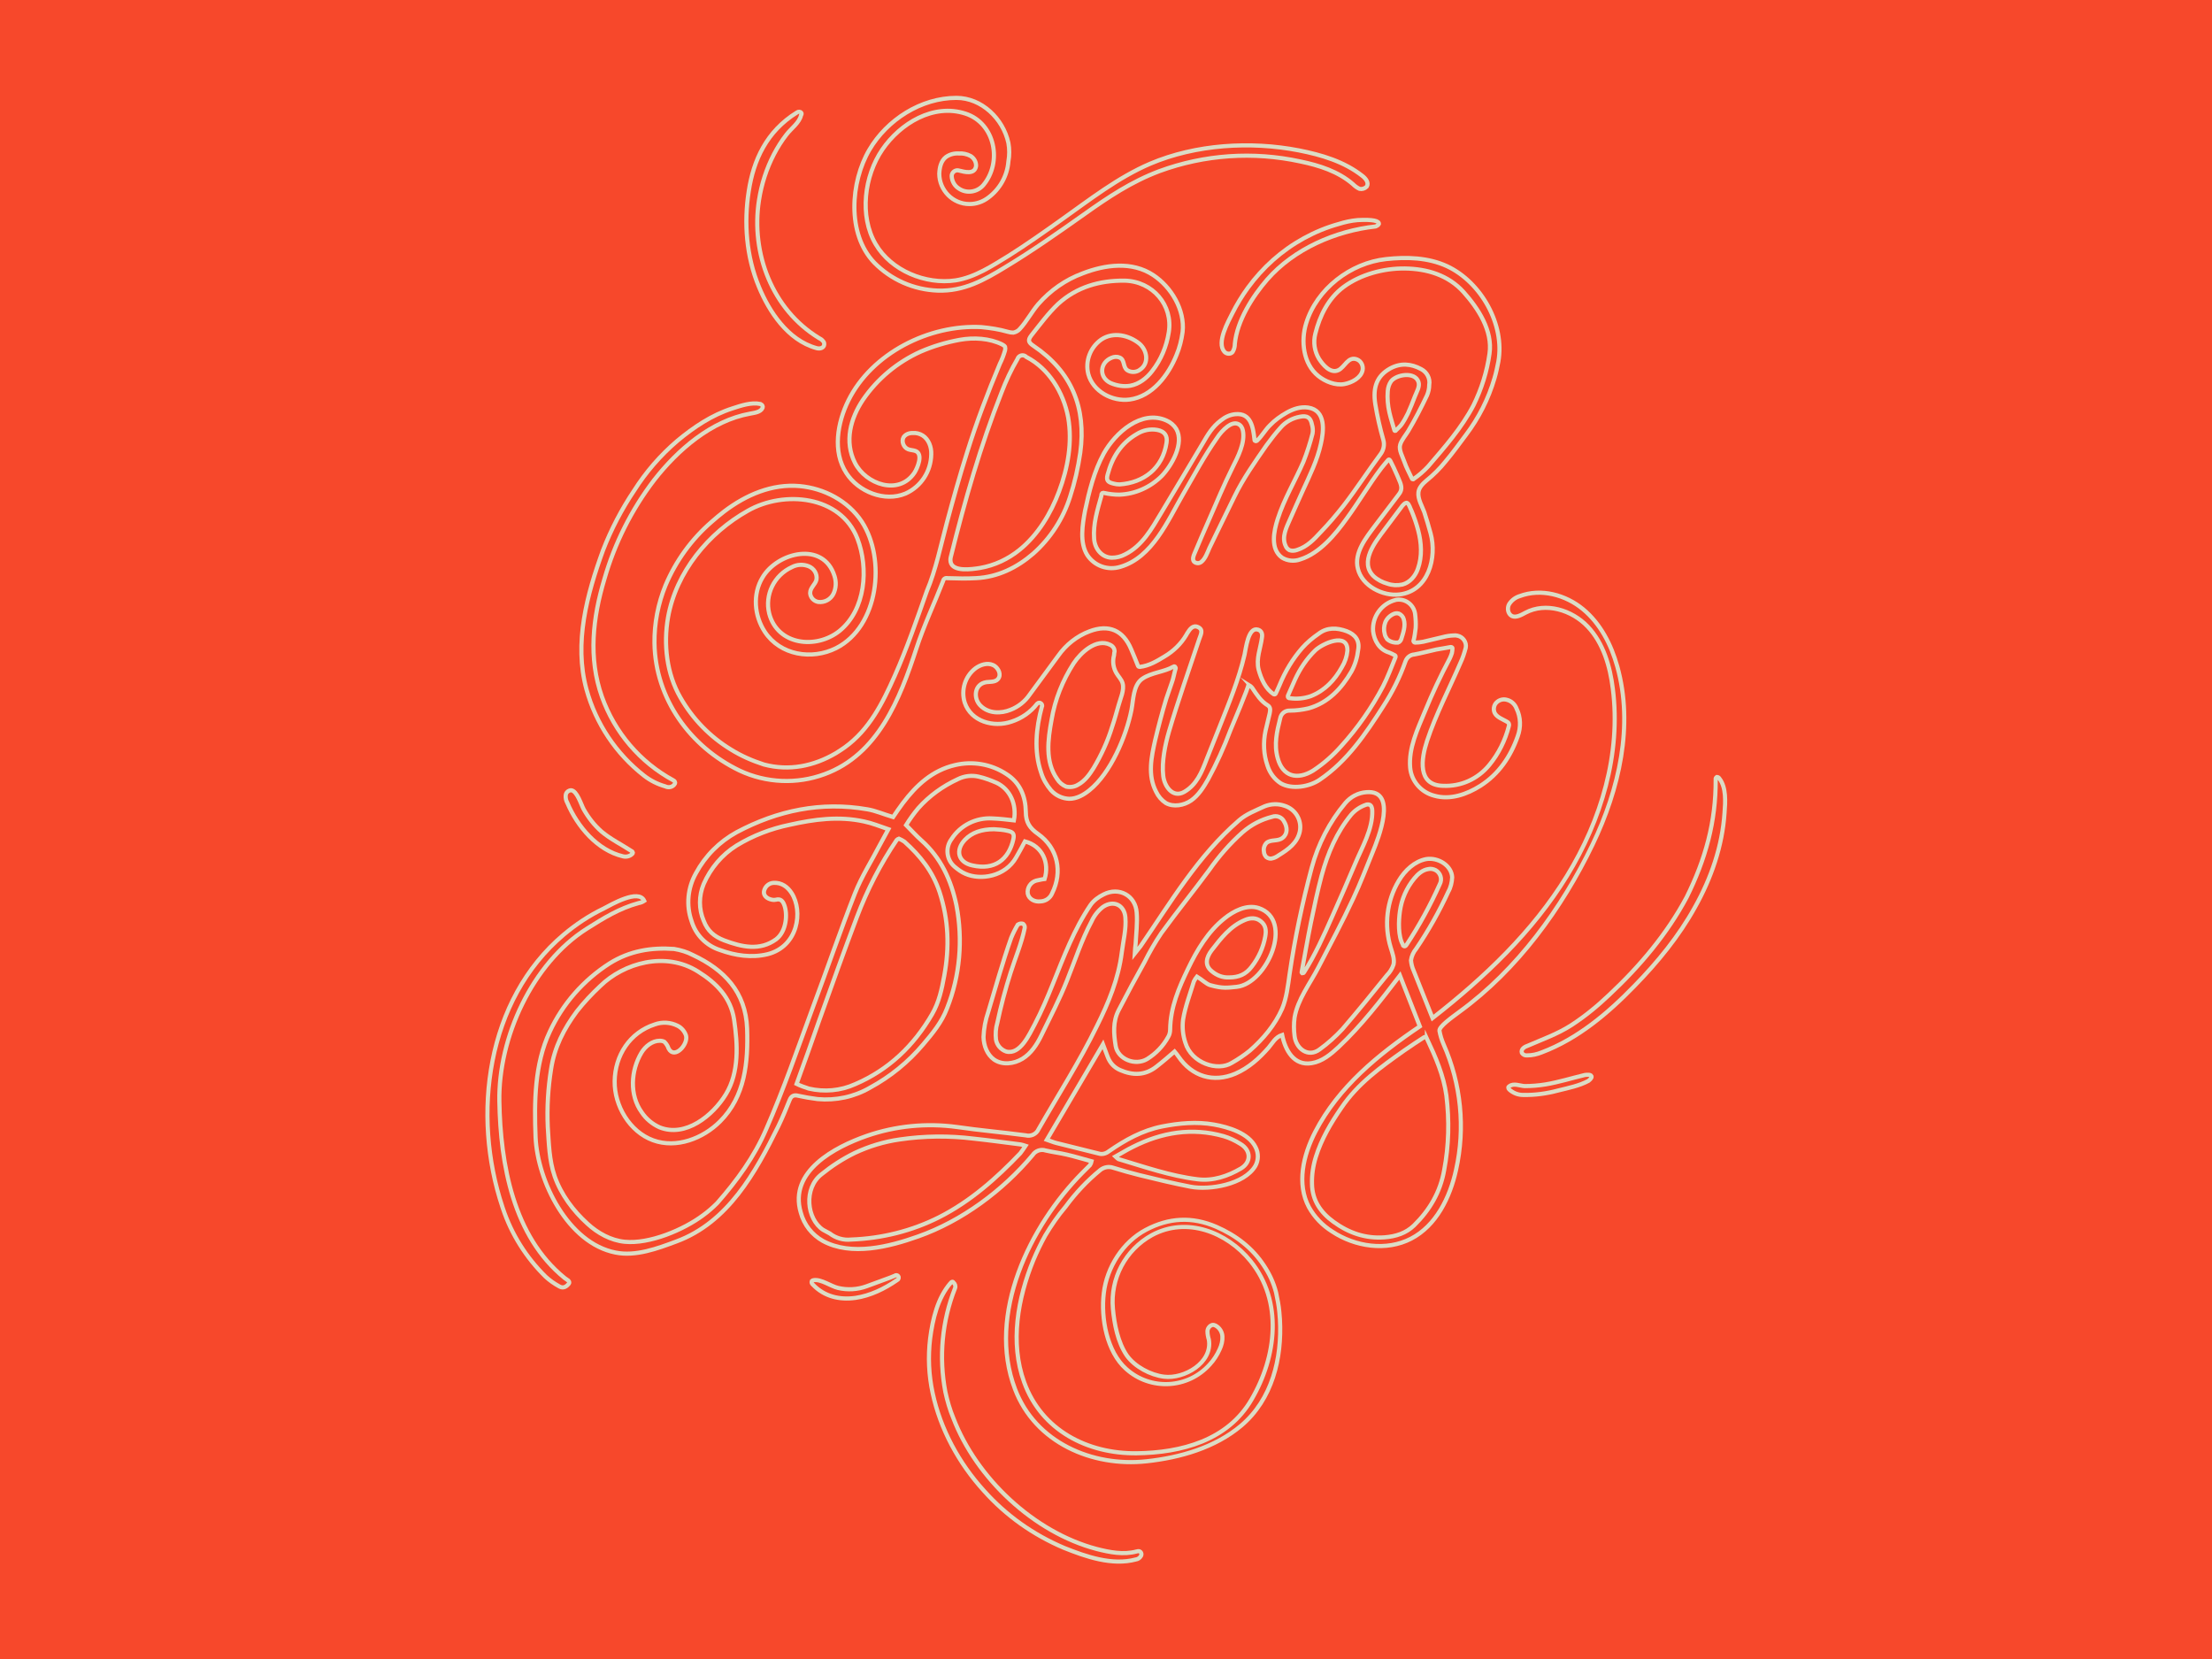
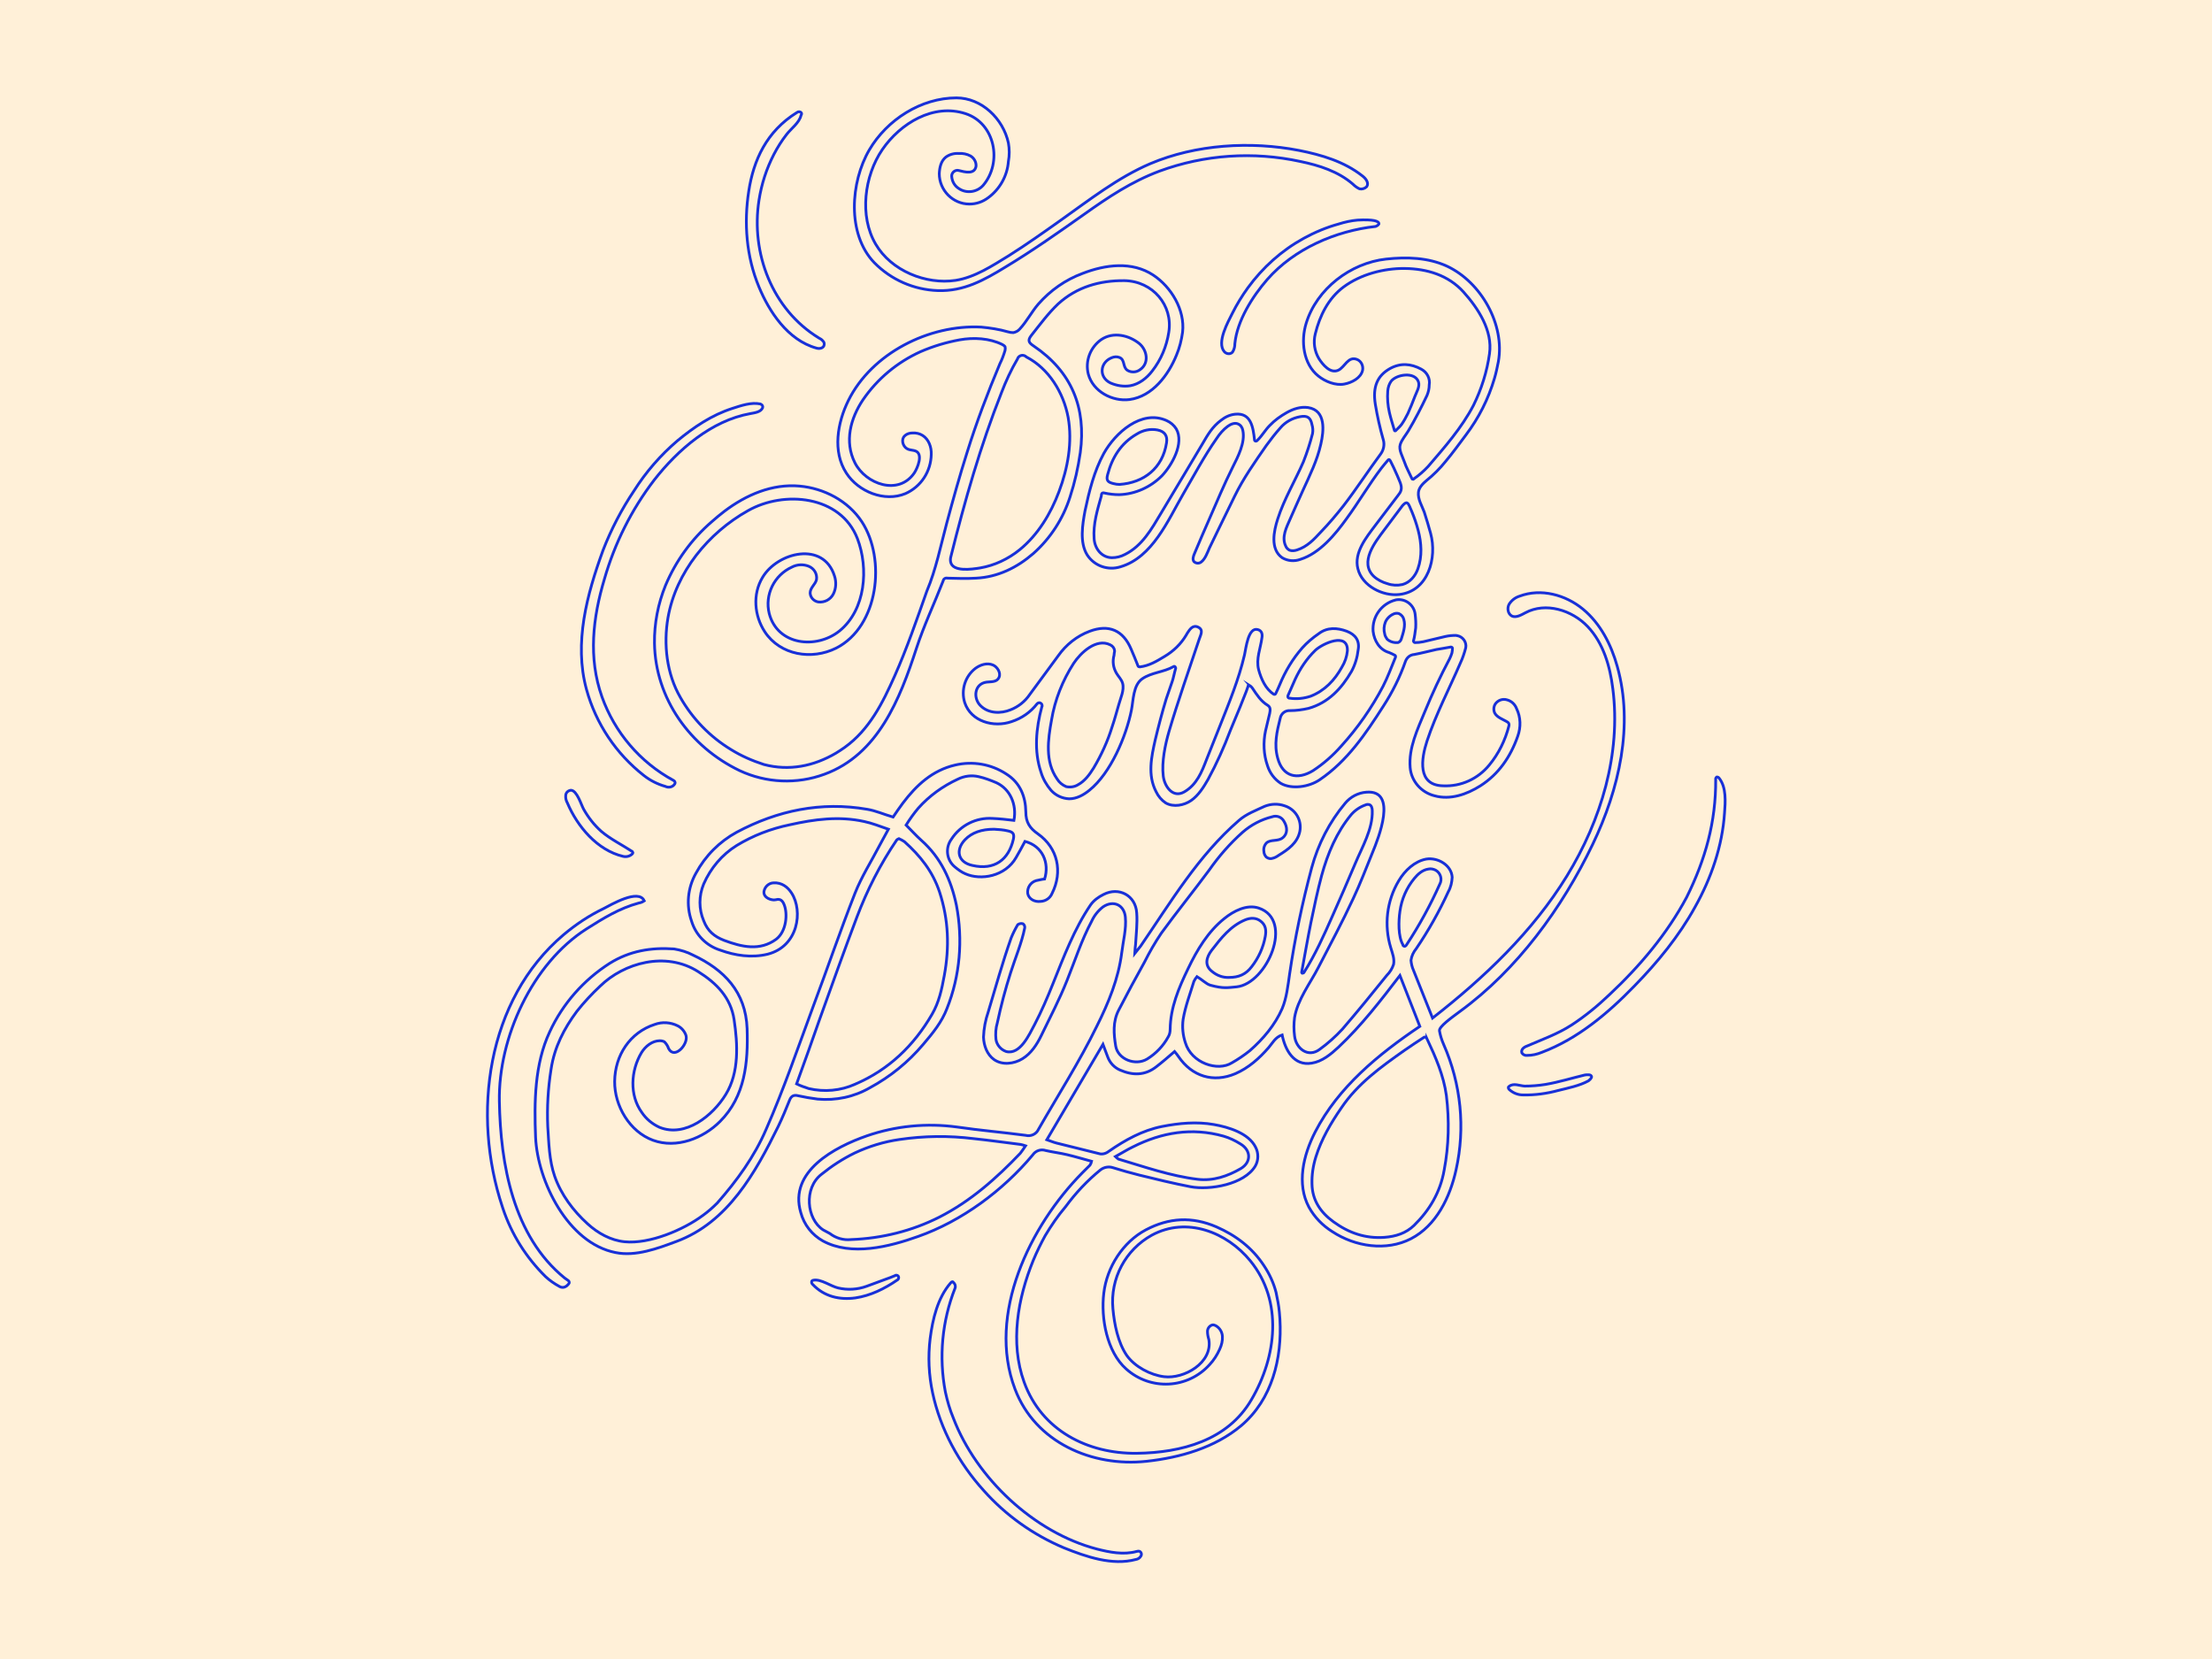
<svg xmlns="http://www.w3.org/2000/svg" version="1.1" id="Layer_1" x="0px" y="0px" viewBox="0 0 800 600" style="enable-background:new 0 0 800 600;" xml:space="preserve">
  <style type="text/css">
- 	.st0{fill:#F7482B;}
- 	.st1{fill:none;stroke:#DBDCC5;stroke-width:1.5;stroke-miterlimit:10;}
+ 	.st0{fill:#FFF0D8;stroke:#373737;stroke-width:1.5;stroke-miterlimit:10;}
+ 	.st1{fill:none;stroke:#1830D8;stroke-miterlimit:10;}
</style>
  <rect x="-23.8" y="-95.3" class="st0" width="847.6" height="790.6" />
  <path class="st1" d="M297.6,448.8c10.3,5.6,24,2.1,34.4-1.6c15.9-5.6,30.7-16.6,41.5-29.5c1-1.5,2.9-2.2,4.7-1.6  c2.6,0.6,5.2,0.9,7.7,1.5c3,0.7,5.9,1.6,8.9,2.4c-0.1,0.5-0.3,0.9-0.6,1.4c-0.9,0.9-1.9,1.9-2.8,2.8c-18.8,19-34.6,51.1-24.3,78.2  c7.3,19.3,27.9,28.2,47.5,26.1c12.1-1.3,24.8-4.9,34.3-12.9c11.2-9.5,14.8-24.3,14-38.5c-0.1-0.8-0.1-1.7-0.2-2.5  c-0.2-2.4-0.7-4.8-1.2-7.2c-0.9-3.5-2.4-6.7-4.4-9.7c-4.2-6.4-10.1-10.9-17.2-14c-8.8-3.8-17.2-3.3-25.5,1.1s-14.1,13.5-15.2,22.9  c-1.1,9,1.1,21.2,8.1,27.4c8.8,7.9,22.3,7.2,30.2-1.6c1.5-1.6,2.7-3.5,3.6-5.5c0.7-1.5,1.1-3.1,1-4.7c-0.1-1.6-1-3.1-2.5-3.9  c-0.4-0.2-0.8-0.3-1.2-0.2c-1,0.3-1.7,1.3-1.7,2.3c0,1,0.2,2,0.5,3c1.4,8.4-9,14.3-16.2,13.4c-4.9-0.6-10.6-3.6-13.5-7.7  c-3.2-4.7-4.5-11.3-5-16.9c-1-10.9,4.5-21.3,14.1-26.6c12.6-6.8,27.1-1.1,35.6,9.3c11.9,14.6,9.5,34.7,0.4,50.2  c-8.6,14.8-25.4,19.2-41.5,19.4c-17.8,0.2-34.4-8.3-40.7-25.7c-5.2-14.3-2.3-30.4,3.3-44.1c1.3-3.1,2.7-6,4.3-8.9  c2.2-3.7,4.6-7.2,7.4-10.5c3.6-4.9,7.8-9.4,12.6-13.3c1.3-1,3-1.3,4.5-0.8c3.2,1,6.4,1.9,9.6,2.7c6.1,1.5,12.3,3,18.5,4.2  c6.9,1.3,19.4-0.8,23.4-7.5c1.2-2.1,1.2-4.7,0.1-6.8c-2.5-5.1-9.9-7.3-15.1-8.2c-6.2-1.1-12.6-0.5-18.7,0.7  c-7.1,1.4-13.4,4.9-19.3,9c-1,0.8-2.4,1.2-3.6,0.8c-5.1-1.3-10.2-2.5-15.3-3.8c-1.2-0.3-2.3-0.8-3.5-1.2l20.3-34.5  c0.7,1.9,1.2,3.2,1.7,4.5c0.8,2.2,2.4,3.9,4.5,4.8c4.6,2,9,2,13.1-1.2c2.2-1.7,4.4-3.6,6.6-5.5c0.6,0.7,1,1.2,1.4,1.8  c4.9,7.2,12.6,9.6,20.6,6.2c4.8-2.1,8.6-5.5,12-9.4c1.4-1.6,2.4-3.8,4.9-4.6c1.1,5.4,4.2,11.3,10.7,10.2c3.8-0.6,6.9-3.2,9.7-5.8  c8.3-7.8,15.3-16.9,22.2-25.9l7.2,18.4c-15,10.1-29.5,22-37.8,38.1c-4.4,8.5-6.8,18.9-2.3,27.3c2,3.6,4.9,6.6,8.4,8.8  c8.3,5.5,19.6,7.2,28.5,2.6c9.1-4.7,14.1-14.9,16.3-24.9c3.4-15.2,1.8-31.1-4.5-45.4c-0.7-1.6-1.2-3.2-1.5-4.9  c-0.2-1.5,4.3-4.7,7.4-7c20.7-15.1,36.9-37.3,48-60.4c9.6-20,14.9-43.1,8.9-64.4c-2.2-7.9-6.1-15.5-12.4-20.7  c-6.3-5.2-15.2-7.6-22.9-4.7c-1.6,0.5-2.9,1.5-3.8,2.9c-0.8,1.4-0.5,3.5,1,4.3c1.5,0.7,3.4-0.4,4.9-1.2c7.3-3.9,16.8-1,22.5,5  s8.1,14.4,9.1,22.5c3,23.5-4.2,47.5-16.6,67.7c-12.4,20.2-29.9,36.8-48.6,51.4l-6.9-17.3c-0.5-1.1-0.8-2.4-0.9-3.6  c0.2-1.5,0.9-3,1.9-4.2c4.4-6.5,8.3-13.4,11.6-20.6c0.9-1.6,1.3-3.4,1.4-5.2c-0.2-4.3-5.1-7.3-9.4-6.6c-4.2,0.8-7.7,4.1-9.9,7.8  c-4.4,7.3-5.4,16.2-2.9,24.3c0.6,2,1.4,4,1,6c-0.5,1.5-1.3,2.8-2.4,3.9c-5.3,6.6-10.6,13.1-16.1,19.5c-2.5,2.7-5.3,5.2-8.2,7.3  c-4.2,3.2-8.6-0.3-9.1-4.8c-0.3-2.2-0.3-4.5,0-6.7c1.1-6.5,5.6-12.3,8.6-18.1c4.3-8.3,8.7-16.5,12.6-24.9c2.6-5.5,4.7-11.1,7-16.7  c2.1-5.1,9.2-22.7-2.2-21.8c-3,0.2-5.8,1.7-7.7,4c-5.7,6.8-9.8,14.8-12.1,23.3c-3.4,12.7-6.1,25.5-8,38.5c-0.6,4.2-1.1,8.7-2.7,12.5  c-2.6,5.9-6.8,10.9-11.7,15.2c-2,1.6-4.2,3.1-6.5,4.4c-5.1,3.2-14.6,0.1-16.8-7.3c-0.9-2.7-1.2-5.6-0.8-8.5  c0.8-4.7,2.5-9.1,3.9-13.7c0.3-0.6,0.7-1.2,1.1-1.7c1.7,1,3.4,2.7,4.8,3.1c4.7,1.3,6.3,0.9,9.6,0.6c10.9-1.2,20.9-24.2,7.9-28.5  c-4.3-1.4-9.1,1.1-12.4,3.8c-5.9,4.7-9.9,11.4-13.1,18.1c-3.4,7-6.4,14.1-6.5,22c0,0.9-0.2,1.9-0.7,2.7c-1.8,3.3-4.4,6-7.6,8  c-4.3,2.6-10.6,0.1-11.4-4.7c-0.7-4.3-1.1-8.8,1.1-13c3-5.8,6.1-11.6,9.3-17.3c1.8-3.6,3.8-7.1,6.1-10.5  c5.6-7.7,11.6-15.1,17.3-22.8c3.5-5,7.5-9.6,12.1-13.7c3.1-2.7,6.7-4.6,10.7-5.6c1.6-0.6,3.5,0.1,4.3,1.7c1.2,2,1.4,4.4-0.5,5.9  c-1.7,1.4-4.2,0.5-5.8,1.8c-0.8,0.8-1.2,2-1,3.1c0,0.8,0.4,1.6,0.9,2.1c0.7,0.5,1.5,0.7,2.3,0.4c0.8-0.2,1.5-0.6,2.2-1.1  c3.4-2.1,6.7-4.4,7.6-8.6c0.8-4.1-1.6-8.1-5.6-9.3c-2.3-0.8-4.8-0.7-7.1,0.2c-3.2,1.5-6.7,2.8-9.3,5.1  c-14.8,12.8-24.7,29.6-35.6,45.5c-0.5,0.7-1.1,1.3-2.1,2.6c0.1-1.7,0.2-2.5,0.3-3.3c0.2-3.8,0.7-7.6,0.4-11.4  c-0.4-6.2-6.4-9.5-12-6.6c-1.8,0.9-3.5,2.1-4.7,3.8c-5.9,8.7-9.7,18.8-13.6,28.5c-2,5-4.1,9.9-6.6,14.7c-1.9,3.5-5.2,11.1-10.3,9.8  c-2-0.7-3.4-2.4-3.7-4.4c-0.2-2-0.1-4,0.5-6c1.3-6.1,2.9-12.2,4.8-18.1c1.7-5.4,4-10.7,5.1-16.2c0.1-0.5-0.1-1.1-0.6-1.5  c-0.6-0.2-1.3-0.1-1.9,0.3c-0.9,1.5-1.7,3.1-2.4,4.8c-3.1,8.8-5.6,17.8-8.3,26.8c-1,2.9-1.6,6-1.7,9.1c0.1,3.1,1.3,6.3,3.8,8.1  c3,2.1,7.2,1.6,10.3-0.3c3.1-1.9,5.2-5.1,6.8-8.4c3.2-6.6,6.6-13.1,9.3-19.9c2.9-7.2,5.2-14.5,8.9-21.4c0.9-2,2.3-3.8,4.1-5.2  c3.8-2.6,7.7-0.7,8.1,3.7c0.4,4.3-0.8,8.6-1.3,12.8c-1.2,9.5-4.8,18.2-9,26.6c-6.3,12.9-14,24.9-21.1,37.3c-0.8,1.8-2.8,2.7-4.7,2.2  c-8.3-1.1-16.6-1.8-24.8-3c-11-1.5-22.2-0.4-32.6,3.2c-11.5,4-28.3,12.8-23.9,27.7C290.8,443,293.7,446.6,297.6,448.8z" />
  <path class="st1" d="M264.4,271.1c-7.6-4.6-13.9-11.1-18.3-18.8c-5-8.6-6.2-19.3-4.5-29c2.9-16.4,14.6-30.6,28.9-38.6  c13-7.4,33.5-5.6,39.6,10.1c4.1,10.7,3,25.7-6.5,33.4c-8.4,6.7-22.4,5.2-25.4-6.3c-1.7-6.8,1.8-13.9,8.2-16.8c1.9-1,4.1-1.1,6.1-0.3  c1.9,0.8,3.1,2.7,2.8,4.8c-0.4,1.8-2.3,2.9-2.3,4.9c0.1,1.6,1.3,2.9,2.9,3.2c2.3,0.3,4.5-0.9,5.5-2.9c1-2,1.1-4.4,0.4-6.5  c-4-12.7-20.6-8.6-26,0.5c-3.7,6.1-3,13.9,0.8,19.7c5.6,8.5,17,10.3,25.8,5.9c15.4-7.8,18.1-32.2,9.3-45.7  c-5-7.6-13.7-12.1-22.5-12.9c-10-0.9-19.4,3.2-27.2,9.1c-1.6,1.2-3.1,2.5-4.6,3.8c-7.3,6.3-13,14.2-16.7,23  c-2.7,6.6-4.1,13.8-4,20.9c0.3,20.1,12.9,37.5,30.8,46.1c9.6,4.5,20.7,5,30.7,1.3c19.4-7.1,27.3-27.3,33.2-45.4  c2.7-8.3,6.5-16.3,9.7-24.5c0.1-0.7,0.8-1.2,1.6-1c0,0,0.1,0,0.1,0c3.4,0.1,6.8,0.2,10.2,0c7.9-0.4,14.8-3.8,20.7-8.9  c6.2-5.5,10.8-12.6,13.3-20.5c1.7-5.2,2.9-10.5,3.7-16c2.2-16.2-3.1-29.3-16.9-38.6c-1.8-1.2-2.2-2-0.8-3.8c3.1-3.9,6.1-8,9.7-11.4  c6.7-6.1,15-8.5,24-8.4c10.2,0.2,17.6,8.9,16,18.7c-0.8,5.1-2.8,9.9-6,14c-2,2.6-4.7,4.7-7.9,5.3c-2.4,0.4-4.9,0-7.2-1  c-4.3-2.1-3.8-7.4,0.4-9.1c0.9-0.4,2-0.5,2.9-0.1c2,0.8,1.1,3.4,2.8,4.6c1.4,0.9,3.3,0.8,4.6-0.2c3.4-2.3,2.6-7-0.2-9.4  c-3.8-3.1-9.5-4.4-13.8-1.5c-4,2.8-5.9,7.8-4.7,12.5c1.7,6.3,8.7,10,14.9,9.2c8.3-1.1,14.1-8.9,17-16.1c1.1-2.6,1.8-5.4,2.2-8.3  c0.9-8-4.1-16.3-10.6-20.6c-7.7-5.1-17.4-3.8-25.6-0.6c-6.2,2.3-11.6,6.1-16,11.1c-2.4,2.8-4.2,6.3-6.7,9c-0.6,0.7-1.4,1.1-2.3,1.3  c-0.7,0-1.3-0.1-2-0.3c-3.1-0.9-6.4-1.4-9.6-1.7c-18.8-1-39.6,9.4-48.1,26.6c-3.9,7.9-5.8,18.4-0.7,26.2c4.3,6.7,13.8,10.6,21.4,7.4  c5.6-2.5,9.2-8,9.3-14.2c0.1-2.6-0.9-5.4-3.1-6.8c-1.1-0.7-2.4-1-3.7-0.9c-1.3,0-2.5,0.5-3.2,1.5c-0.9,1.5,0,3.8,1.7,4.4  c0.8,0.3,1.8,0.3,2.6,0.6c2.9,1.1,0.7,6.2-0.4,7.9c-5.7,8.4-17.6,4.1-21.5-3.6c-3.9-7.7-1.6-16.1,2.9-22.8  c5.2-7.6,12.4-13.6,20.8-17.4c4.6-2,9.3-3.4,14.2-4.3c5-0.9,10.8-0.6,15.4,1.7c0.4,0.2,0.8,0.5,1,0.8c0.1,0.4,0.1,0.8,0,1.3  c-0.5,1.7-1.1,3.3-1.9,4.9c-4.4,10.5-8.4,21-11.8,31.9c-2.7,8.5-5.1,17.1-7.4,25.7c-2.2,8.2-3.9,16.8-7.2,24.6  c-3.6,10.2-7.2,20.7-11.6,30.6s-9.2,19.5-18.1,25.9c-1.1,0.8-2.1,1.4-3.2,2.1c-8,4.7-16.9,6.5-26,4.1  C272,275.1,268.1,273.4,264.4,271.1z" />
  <path class="st1" d="M321.3,299.9c-1.3,2.4-2.2,4-3.1,5.7c-3,5.8-6.6,11.4-9,17.5c-5.3,13.5-10,27.3-15.1,40.9  c-5.5,14.9-10.6,29.8-17,44.4c-4.3,10-10.6,18.6-17.7,26.7c-1.6,1.6-3.3,3.1-5.1,4.4c-7.1,5.3-19.4,10.5-28.4,9.6  c-5-0.5-9.7-3.1-13.4-6.5c-5.2-4.7-9.6-10.6-11.9-17.2c-2-5.8-2.1-12-2.5-18c-0.3-6.9,0.1-13.8,1.2-20.7c1.2-8,4.7-14.7,9.3-20.9  c2.6-3.3,5.4-6.3,8.5-9.2c8.5-8.3,23.6-12.7,35.4-5.2c6.7,4.2,11.8,9.4,13,17.4c1.3,8.8,1.9,19-3,27c-4.7,7.7-14.6,15.7-24,11.9  c-2.6-1.2-4.8-3-6.4-5.4c-4.5-6.2-4-15.1-0.1-21.6c1.4-2.3,3.9-4.3,6.6-4.3c0.6,0,1.2,0.1,1.7,0.4c0.7,0.7,1.2,1.5,1.5,2.4  c2.1,4.1,7.2-1.5,6.3-4.7c-0.5-1.5-1.6-2.8-3-3.5c-2.6-1.3-5.6-1.5-8.3-0.5c-9,2.9-14.4,11.2-14.5,20.6c-0.1,8.8,5.4,18.2,13.9,21.3  s18.1-0.7,24.2-6.8c9.1-9.1,10.2-21.4,9.8-33.6c-0.5-13.3-8.3-21.3-19.6-26.6c-2.1-1.1-4.4-1.8-6.8-2.2c-8.3-0.6-16.1,0.7-23.3,5.2  c-9.4,6-17,14.6-21.7,24.8c-5.5,11.7-5.6,25.4-5.1,38.1c0.7,15.9,11.7,38.3,28.9,41.7c7.3,1.5,15.3-1.5,22-4  c18.7-6.9,28.6-24.9,36.9-41.7c1.5-3.1,2.8-6.3,4.1-9.5c0.6-1.5,1.6-1.9,3.1-1.5c2.3,0.5,4.6,0.9,7,1.2c6.6,0.6,13.2-0.8,18.9-4.1  c7.4-4,13.9-9.3,19.3-15.7c3.4-4,6.7-8,8.6-13c4.7-11.8,5.8-24.8,3.4-37.3c-1.9-9.1-5.6-17.2-12.7-23.5c-1.9-1.7-3.5-3.5-5.5-5.5  c1.3-2.1,2.8-4.2,4.4-6.1c4-4.5,8.9-8,14.3-10.5c2.4-1.2,5.1-1.5,7.6-0.9c2.2,0.5,4.3,1.3,6.4,2.2c4.9,2.3,7.4,7.8,6.3,13.6  c-2.6-0.3-5.1-0.6-7.7-0.7c-6-0.4-11.7,2.5-14.9,7.5c-2.3,3.1-1.8,7.5,1.2,10c1.2,1,2.4,1.9,3.8,2.5c5.6,2.5,14.5,1,18.4-5.9  c1.1-1.9,2.2-3.9,3.2-5.8c6.4,1.7,8.9,7.8,7.1,13.6c-1,0.1-2.1,0.4-3.1,0.6c-2,0.6-3.3,2.6-3,4.7c0.4,1.9,2.4,3.1,4.7,2.8  c1.8-0.1,3.4-1.2,4.1-2.9c3.9-7.8,2.1-16.4-5.1-21.5c-3-2.1-4.4-4.2-4.4-8c-0.1-5.5-2-10.5-7.1-13.7c-5.5-3.6-12.2-4.7-18.5-3.2  c-8.2,1.9-14,7.3-18.9,13.8c-1.3,1.7-2.4,3.4-3.5,5c-3.4-1-6.3-2.3-9.3-2.8c-16.7-2.9-32.5,0.4-47.3,8.3  c-6.2,3.4-11.3,8.5-14.7,14.8c-3,5.3-3.6,11.6-1.6,17.3c1.5,5,5.3,8.9,10.3,10.5c5.5,2,11.4,2.9,17.2,1.5  c11.1-2.8,12.9-15.6,8.7-22.1c-1.4-2.2-3.6-3.9-6.6-3.7c-1.7,0.1-3.1,1.4-3.4,3.1c-0.2,1.4,0.9,2.6,2.9,3c0.5,0.1,0.9,0.1,1.4,0  c1.7-0.5,2.5,0.5,3,1.8c1.3,3.2,0.9,9.6-2.9,12.5c-5.9,4.3-12.4,2.8-18.8,0.4c-3.6-1.4-6-3.4-7.4-7.1c-1.8-4.2-1.8-9,0-13.3  c2.5-5.7,6.6-10.6,11.9-13.9c5.9-3.6,12.4-6.1,19.2-7.5c8.9-2,17.8-3.2,26.9-1.2C315.4,297.7,318.1,298.8,321.3,299.9z" />
  <path class="st1" d="M524.7,234c0.3,0,0.6,0.2,0.6,0.4c0,0,0,0.1,0,0.1c0,0.6-0.1,1.1-0.2,1.7c-0.2,0.7-0.5,1.3-0.8,2  c-3.3,6.2-6.3,12.6-9,19.2c-2.6,6.3-5.9,13.1-5.3,20.2c0.4,4.9,4,9,8.8,10.2c5.7,1.6,11.7-0.5,16.6-3.6c6.6-4.2,10.9-10.5,13.5-17.9  c1.2-3.3,1.1-6.9-0.4-10c-0.6-1.6-1.9-2.8-3.5-3.2c-1.4-0.4-2.8,0-3.8,1c-1,1-1.2,2.6-0.6,3.8c0.8,1.5,2.8,2.2,4.2,3  c0.4,0.2,0.7,0.4,0.9,0.8c0.1,0.3,0.1,0.6,0,0.9c-1.3,5.1-3.7,10-7.1,14.1c-4.1,5-10.2,7.8-16.7,7.5c-9.4-0.2-7.9-9.8-5.8-16.2  c3.2-9.7,8.1-19,12.1-28.3c0.8-1.7,1.4-3.5,1.9-5.4c0.4-2-1-4-3-4.4c-0.2,0-0.4,0-0.5-0.1c-1.3,0-2.6,0.1-3.9,0.4  c-2.7,0.6-5.3,1.3-8,1.9c-1,0.2-2,0.3-2.9,0.3c-0.3,0-0.5-0.2-0.6-0.5c0,0,0-0.1,0-0.1c0.4-1.5,0.6-3.1,0.8-4.7c0.1-1.7,0-3.3-0.2-5  c-0.4-3.2-3.3-5.6-6.6-5.2c-0.2,0-0.4,0.1-0.5,0.1c-5.1,1.3-8.5,6.1-8.1,11.3c0.4,3.4,2.3,6.7,5.8,7.7c0.7,0.3,1.4,0.6,2.1,1  c0.2,0.1,0.3,0.4,0.2,0.7c-1.5,3.6-2.8,7.2-4.5,10.5c-4.1,7.8-9.2,15.1-15.1,21.6c-3,3.4-6.4,6.4-10.2,8.9c-5.7,3.5-11,2.2-12.8-4.5  c-1.4-5-0.3-9.6,0.9-14.4c0.3-1.7,1.8-2.9,3.5-2.8c2.3,0,4.5-0.3,6.7-0.8c7.2-2,12-7.2,15.6-13.4c1.3-2.4,2.1-5.1,2.4-7.8  c0.6-3.3-1-5.5-4.1-6.7c-3.5-1.3-7.1-1.5-10.2,0.9c-2.2,1.5-4.2,3.2-5.9,5.1c-3.5,4-6.2,8.5-8.2,13.4c-0.4,1-0.9,2-1.4,3.1  c-0.1,0.3-0.4,0.4-0.7,0.3c0,0,0,0,0,0c-3-1.9-4.6-5.6-5.5-8.9c-1-4,0.7-7.7,1.2-11.6c0.2-1.2,0-2.5-1.5-2.9c-3.5-1-4.3,6.9-4.8,9.1  c-2.1,9-5.6,17.4-9,26c-1.5,3.9-3.2,7.9-4.7,11.8c-1.8,4.7-3.6,9.2-8.1,11.8c-4.2,2.4-7.2-2.1-7.6-5.8c-0.6-5.1,0.7-11.3,2.1-16.1  c3.3-11.2,7.2-22.2,10.9-33.3c0.5-1.6,1.7-3.4-0.4-4.4c-1.9-0.9-3,0.8-3.9,2.2l-0.4,0.7c-1.9,3.2-4.6,5.8-7.8,7.7  c-2.8,1.7-5.6,3.4-9,3.8c-0.2,0-0.5-0.1-0.6-0.3c-0.9-2.2-1.6-4.1-2.5-6.1c-2.9-6.9-8.1-9.1-15-6.5c-4.6,1.7-8.6,4.9-11.4,8.9  c-3.4,4.7-6.9,9.3-10.3,14c-1.7,2.5-4.1,4.4-6.9,5.5c-3.4,1.4-8,1.5-11-1.6c-2.6-2.7-2.1-7.8,2.3-8.4c1.6-0.2,3.7,0.1,4.5-1.7  c0.8-1.7-0.7-3.9-2.2-4.5c-2.1-0.9-4.5-0.1-6.3,1.2c-3.8,2.9-5.3,7.9-3.9,12.4c2.3,6.9,10.5,9.1,16.9,6.9c3.7-1.2,6.9-3.4,9.3-6.5  l0,0c0.4-0.4,1-0.5,1.4-0.1c0.3,0.2,0.4,0.6,0.4,0.9c0,0.1,0,0.2-0.1,0.3c-2.1,7.7-2.9,16.1-0.3,23.7c0.7,2.4,2,4.6,3.6,6.5  c1.7,1.9,4.1,3,6.6,3.1c2.7,0,5.2-1.4,7.3-3.1c7.7-6.2,13.3-19.5,15.2-29c0.7-3.5,0.6-9,3.9-11.3s7.8-2.4,11.3-4.4  c0.2-0.2,0.6-0.1,0.7,0.2c0.1,0.1,0.1,0.3,0.1,0.4c-0.5,1.7-0.9,3.9-1.3,4.9c-0.7,2-1.4,4-2.1,6.1c-1.5,4.9-2.8,9.9-4,14.9  c-1.4,6.2-2.8,12.7,0.3,18.7c0.8,1.7,2,3.1,3.5,4.1c2.8,1.6,6.6,0.9,9.2-0.9s4.5-4.8,6.1-7.6c3.1-5.7,5.8-11.7,8.1-17.8  c0.5-1.2,6.8-16.1,6.5-16.5c0.5,0.3,1,0.7,1.4,1.2c1.6,2.4,3.1,4.8,5.6,6.3c1.1,0.7,0.9,1.8,0.7,2.9c-0.5,2.1-1,4.2-1.5,6.3  c-0.9,4.2-0.7,8.6,0.7,12.6c0.8,2.6,2.5,4.9,4.8,6.4c4,2.3,10.3,1.3,14.1-1.3c10-6.8,16.6-16.6,23-26.6c3.3-5.1,6-10.5,8-16.2  c0.5-1.4,1.7-2.4,3.2-2.5c2.7-0.5,5.3-1.2,8-1.8C521.1,234.6,522.7,234.4,524.7,234z" />
  <path class="st1" d="M398.4,178.7c0.1-0.2,0.2-0.3,0.3-0.4c0.2-0.1,0.5-0.1,0.7,0c1.8,0.4,3.6,0.6,5.4,0.6  c5.8-0.2,11.3-2.7,15.4-6.8c3.6-3.8,8.2-11.8,5.2-17c-0.8-1.3-2.1-2.4-3.5-3c-9.1-4.1-18.6,4.5-22.7,11.9  c-3.5,6.4-5.3,13.7-6.8,20.8c-0.9,4.9-2,11.4,0.8,15.9c2.6,4,7.5,5.7,12,4.3c11.6-3.4,17.2-16.8,22.7-26.3  c3.9-6.7,7.6-13.7,12.1-20.1c1.1-1.7,2.4-3.2,4-4.4c1.1-0.8,2.5-1.4,3.7-0.9c1,0.4,1.6,1.3,1.8,2.4c0.9,4.4-1.8,9.5-3.7,13.3  c-3.1,6.2-5.8,12.7-8.6,19.1c-1.8,4-3.5,8.1-5.2,12.1c-0.4,0.9-0.8,2.1-0.2,2.9c0.7,0.7,1.9,0.8,2.7,0.1c1.4-1.1,2.2-3.4,2.9-5  l3-6.2l6.1-12.5c3.1-6.4,7.4-12.5,11.5-18.4c1.6-2.2,3.3-4.4,5.1-6.4c1.8-2.1,4.3-3.5,7.1-4c2.6-0.5,3.8,0.3,4.3,2.9  c0.3,1,0.4,2.1,0.2,3.2c-0.9,3.5-2,6.9-3.3,10.2c-3,6.9-7,13.5-9.3,20.7c-1.4,4.3-2.8,10.9,1.6,14c2,1.2,4.4,1.4,6.6,0.6  c7-2.2,12.6-9,16.7-14.7c4.4-6,8.1-12.4,12.6-18.3c0.8-1,1.6-2,2.4-2.9c0.1-0.1,0.2-0.2,0.3-0.2c0.2,0,0.4,0.2,0.5,0.4  c0.9,1.7,1.7,3.5,2.5,5.3c0.6,1.6,1.9,3.7,1.4,5.4c-0.2,0.7-0.6,1.3-1.1,1.9l-8.2,10.8c-3.3,4.4-7.8,9.9-6.3,15.7  c1.5,6.2,9,10,15,9.3c10.5-1.2,13.7-13.3,11.3-22.1c-0.7-2.6-1.5-5.2-2.3-7.7c-0.8-2.2-2.4-4.7-2.1-7.2c0.2-1.7,1.6-3.1,2.9-4.2  c2.5-2,4.9-4.4,6.9-6.9c2.6-3.1,4.9-6.3,7.3-9.5c4.7-6.2,8.2-13.1,10.4-20.6c0.6-2,1-4,1.4-6c2.4-13.4-6.2-28.7-18.5-34.5  c-6.9-3.2-14.7-3.4-22.1-2.6c-12.9,1.4-25.1,10.8-28.9,23.2c-2,6.4-1.1,14.7,4.4,19.1c2.5,2,6.2,3.5,9.4,2.9c2.7-0.5,6-2.2,6.6-5  c0.3-1.6-0.5-3.3-2-3.9c-3.3-1.3-4.4,2.8-6.8,3.9c-2.9,1.3-5.6-2-7-4.2c-1.6-2.7-2.1-5.9-1.3-9c1.6-6.5,4.7-12.8,10.2-16.9  c6.2-4.6,14.6-6.8,22.2-6.7c8,0.1,15.7,2.4,21.2,8.5c5.3,5.9,10.6,14,9.4,22.3c-0.9,6.5-2.9,12.8-5.8,18.7  c-4.3,8.2-10.4,15.1-16.4,22.1c-1.6,1.7-3.3,3.2-5.2,4.5c-0.1,0.2-0.3,0.2-0.5,0.1c-0.1-0.1-0.2-0.2-0.2-0.3c-0.9-2-2-3.9-2.7-6  c-0.6-1.8-2.1-4.3-1.5-6.2c0.5-1.7,2-3.4,2.9-4.9c2.5-4.2,4.7-8.5,6.8-12.9c0.5-1.2,0.8-2.5,0.8-3.8c0.4-2.3-0.8-4.6-2.9-5.7  c-3.7-2-7.5-2.3-11.3-0.2c-4.6,2.6-6.3,6.6-5.3,12.9c0.7,4.3,1.7,8.7,2.9,12.9c0.5,1.7,0.1,3.6-0.9,5c-4.6,6.2-8.8,12.7-13.5,18.8  c-2.6,3.3-5.3,6.5-8.2,9.5c-2.5,2.7-4.9,5.3-8.6,6.5c-0.9,0.3-1.8,0.4-2.7,0.1c-0.6-0.3-1.2-0.9-1.4-1.5c-1.6-3.3,0.3-6.8,1.6-9.8  c1.5-3.5,3.1-6.9,4.6-10.3c2.5-5.5,5.2-10.9,6.5-16.8c1.1-4.8,1.9-12.2-4.6-13.2c-2.7-0.4-5.4,0.5-7.7,1.8c-2.3,1.3-4.4,2.8-6.2,4.7  c-1.6,1.6-2.7,3.6-4.3,5.2c-0.1,0.2-0.3,0.3-0.5,0.4c-0.2,0.1-0.5,0-0.6-0.1c-0.1-0.1-0.1-0.3-0.1-0.4c-0.5-4.4-1.2-9.8-7-9.2  c-1.9,0.2-3.6,1-5.1,2.2c-3.1,2.3-4.8,5.2-6.7,8.5c-2.2,3.6-4.3,7.3-6.5,10.9c-2.8,4.7-5.7,9.5-8.5,14.2c-3.4,5.7-6.8,11.8-13,14.9  c-1.5,0.8-3.1,1.2-4.8,1.2c-3.8-0.1-6.2-3.4-6.4-6.9c-0.4-5.3,1.2-10.4,2.6-15.4C398.4,178.8,398.4,178.7,398.4,178.7z" />
  <path class="st1" d="M494.3,67.5L494.3,67.5c0.9-1.4-0.4-3-1.6-3.9c-6.6-5.2-14.8-7.6-22.9-9.2c-17.5-3.4-37.3-2.2-53.8,4.8  c-11.7,5-22,13.1-32.3,20.4c-6.2,4.4-12.4,8.8-18.9,12.9c-5.9,3.6-12.2,7.8-19.2,8.9c-10.8,1.6-23.3-3.5-28.9-13.1  c-6-10.2-4.1-24.7,2.4-34.2s18.5-16.8,30.1-13c10.7,3.5,13.4,17.6,6.4,25.9c-2.2,2.5-6,3.1-8.8,1.2c-1.5-0.9-2.5-2.6-2.6-4.4  c-0.1-1.1,0.8-2.1,1.9-2.2c0.3,0,0.5,0,0.8,0.1c2,0.5,5.6,1.5,6.1-1.6c0.1-1.5-0.7-2.9-2-3.7c-1.3-0.7-2.8-1-4.2-0.9  c-1.7-0.1-3.3,0.3-4.7,1.3c-1.8,1.4-2.3,3.8-2.4,6c0,6,4.9,11,10.9,11c2.5,0,4.8-0.8,6.8-2.3c4.2-3.1,6.9-7.9,7.3-13.1  c0.4-2.2,0.4-4.5,0-6.7c-1.9-8.8-9.7-16.3-18.8-16.3c-12.8,0-25.1,7.9-31.5,18.8c-6.8,11.6-8.2,30.4,1.8,40.8  c6.1,6.2,14.3,9.8,23,10.1c9.4,0.3,16.7-3.8,24.4-8.5c9.8-5.9,19.3-12.6,28.5-19.1c8.7-6.2,17.1-11.8,27.2-15.6  c16.3-6,34-7.2,51-3.5c6.8,1.4,13.7,3.6,19,8.2c0.7,0.7,1.5,1.3,2.4,1.7C492.6,68.5,493.6,68.2,494.3,67.5z" />
  <path class="st1" d="M244.1,283.4c0.1-0.2,0.1-0.4,0-0.6c-0.1-0.3-0.4-0.5-0.6-0.6c-12-6.5-21.2-17.3-25.8-30.2  c-5-14.1-3.3-28.6,0.9-42.6c3.7-12.9,9.8-25.1,18-35.8c8.5-10.9,20.7-21.5,34.7-24c1.5-0.3,3.8-0.5,4.5-2.1c0.2-0.5-0.1-1.1-0.6-1.3  c-0.1,0-0.1,0-0.2-0.1c-3.3-0.7-7,0.6-10.1,1.6c-7.5,2.4-14,6.8-19.9,11.7c-6.1,5.2-11.4,11.3-15.7,18.1c-4.5,6.7-8.3,14-11.2,21.5  c-5.8,15.9-10.6,33.5-6,50.3c3.4,12.4,10.7,23.3,20.8,31.2c2.3,1.8,4.9,3.1,7.7,3.9C241.8,285,243.4,284.7,244.1,283.4z" />
  <path class="st1" d="M205.7,464.3c0.3-0.3,0.2-0.8-0.1-1.1c0,0,0,0,0,0c-0.5-0.3-0.9-0.7-1.4-1c-18.6-15.1-23.2-41.1-23.6-63.9  c-0.4-23,11.9-49.9,31.6-62.4c6-3.8,11.8-7.4,18.8-9.3c0.7-0.1,1.4-0.4,2-0.8c-2-4.5-12,1.4-14.7,2.8c-5.2,2.5-10,5.7-14.4,9.4  c-28,23.6-33.3,65.2-22.2,98.5l0.2,0.6c3.1,9.3,8.4,17.7,15.4,24.6c1.5,1.4,3.1,2.5,4.9,3.5C203.2,465.8,204.4,465.9,205.7,464.3z" />
  <path class="st1" d="M344.3,463.6c-0.2,0.1-0.4,0.2-0.5,0.4c-4.7,5.4-6.5,13.1-7.4,20.1c-0.8,6.6-0.5,13.2,0.9,19.7  c2.8,13.1,9.5,25.4,18.5,35.3c8,9,17.9,16,29,20.7c8,3.2,17.4,6.5,26,4.2c0.7-0.1,1.4-0.5,1.8-1.2c0.4-0.6,0.2-1.4-0.4-1.7  c-0.1,0-0.1-0.1-0.2-0.1c-0.3,0-0.6,0-0.9,0.1c-4.8,1.3-9.8,0.3-14.5-0.9c-22.7-6-43.5-25.6-51.8-47.3c-1.3-3.1-2.2-6.3-2.9-9.5  c-2.4-12.6-1.2-25.6,3.5-37.5c0.3-0.8,0-1.6-0.6-2.1C344.7,463.6,344.5,463.5,344.3,463.6L344.3,463.6L344.3,463.6z" />
  <path class="st1" d="M620.9,281L620.9,281c-0.3,0.2-0.5,0.6-0.4,0.9c0.1,15.3-3.7,28.9-10.5,42.6c-7.1,13.3-17,25-28,35.3  c-4.2,4-8.7,7.7-13.6,10.9c-5.1,3.3-10.6,5.2-16.1,7.6c-0.6,0.2-1.1,0.5-1.5,0.9c-0.4,0.4-0.6,1-0.4,1.6c0.4,0.6,1.1,1,1.9,0.9  c1.8,0,3.6-0.4,5.3-1.1c13-4.9,23.9-14.1,33.5-24c8.4-8.6,16.1-18,21.9-28.5c5.9-10.5,9.9-22.1,10.7-34.1c0.3-3.9,0.7-9.2-1.9-12.5  C621.6,281.2,621.3,281,620.9,281z" />
  <path class="st1" d="M289.9,41.1c0-0.1,0-0.2-0.1-0.3c-0.4-0.5-1.1-0.5-1.6-0.1c-11,6.8-15.7,17.3-17.4,28.4  c-1.8,11.5-0.9,23.7,3.7,34.7c3.6,8.7,10.3,19.2,20.8,22.1c1,0.3,2.3,0.1,2.7-0.9c0.2-0.6,0.1-1.3-0.4-1.7c-0.4-0.5-0.9-0.8-1.5-1.1  c-16.8-10.3-24.6-30.6-21.6-49.8c0.9-5.8,2.7-11.4,5.4-16.6c1.3-2.5,2.8-4.9,4.6-7.2c1.6-2.1,4.6-4.2,5.2-6.9  C289.9,41.4,289.9,41.3,289.9,41.1z" />
  <path class="st1" d="M498.7,81c0.1-1.1-2.1-1.7-7.7-1.4c-2.3,0.2-4.6,0.7-6.8,1.4c-4.4,1.2-8.7,3-12.7,5.2  c-8,4.4-14.8,10.5-20.2,17.9c-2.1,2.9-4,6-5.6,9.2c-1.5,3-5.8,10.6-2.9,13.9c0.7,0.8,2,1,2.8,0.3c0.1-0.1,0.2-0.2,0.3-0.4  c0.5-0.9,0.7-1.8,0.7-2.8c0.8-8.3,6.4-17.1,11.7-23.2c9.7-11.1,24.7-17.6,39.2-19.2C498,81.7,498.5,81.4,498.7,81z" />
  <path class="st1" d="M228.7,308.8c0.1-0.1,0.2-0.3,0.2-0.4c-0.1-0.3-0.2-0.5-0.5-0.6c-3.5-2.3-7.6-4.3-10.9-7.1  c-2.6-2.3-4.7-5-6.4-8c-0.9-1.6-2.4-6.8-4.6-6.9c-1,0.1-1.8,0.8-1.9,1.8c-0.1,1,0.1,1.9,0.6,2.8c3.6,8.5,10.8,17.1,20.1,19.3  C226.5,310,227.8,309.7,228.7,308.8L228.7,308.8z" />
  <path class="st1" d="M325,461.8c-0.1-0.4-0.6-0.7-1-0.6c-0.1,0-0.1,0-0.2,0.1c-0.6,0.2-1.1,0.5-1.7,0.7c-2.9,1-5.8,2.2-8.7,3.2  c-3.3,1.2-6.9,1.4-10.3,0.6c-2.6-0.6-6.2-3.3-8.9-2.8c-0.2,0-0.4,0.1-0.6,0.3c-0.2,0.5,0,1,0.4,1.3c4.1,4.3,9.6,5.6,15.4,4.8  c5.4-0.8,10.5-3.3,15-6.4C324.9,462.8,325.1,462.3,325,461.8z" />
  <path class="st1" d="M575.5,389.8c0-0.1,0.1-0.2,0.1-0.2c0.2-1.2-1.9-0.9-2.5-0.8c-4.6,1.1-9.4,2.6-14.2,3.4c-2.5,0.4-5,0.6-7.5,0.6  c-1.8-0.1-4-1.2-5.6,0.1c-0.1,0.1-0.3,0.2-0.3,0.4c0,0.3,0.1,0.5,0.3,0.7c1.4,1.3,3.2,2,5,2c4.3,0.1,8.6-0.5,12.7-1.6  c3.6-0.9,7.7-1.7,11-3.5C575,390.5,575.3,390.2,575.5,389.8z" />
  <path class="st1" d="M515.1,375.1c-2.3,1.5-4.8,3.1-7.2,4.8c-8.5,6-16.9,12-22.8,20.8c-3.8,5.5-7.2,11.3-9.2,17.7  c-1,3.2-1.5,6.5-1.4,9.8c0.1,5.9,3.1,10.3,7.8,13.7c5.5,4,11.5,6.1,18.4,5.6c4.1-0.3,7.8-1.5,10.7-4.3c5.6-5.5,9.5-12,10.9-20  c1.7-8.9,1.9-18,0.8-27c-1-7.3-3.9-13.9-7-20.5C516.1,375.8,515.7,374.8,515.1,375.1z M300.1,446.1c2.2,1.7,5,2.5,7.7,2.2  c11.1-0.4,22-3.1,31.9-8.1c11.4-5.8,20.7-14.1,29.3-23.1c0.7-0.9,1.3-1.8,1.9-2.7c-0.6-0.2-1.2-0.4-1.8-0.5  c-5.6-0.7-11.3-1.5-17-2.1c-8.9-1.1-17.9-1-26.7,0.3c-5.7,0.8-11.2,2.5-16.3,4.9c-4.3,2.1-8.3,4.7-12,7.7c-6.5,5-5.4,16.2,0.6,20.1  L300.1,446.1z M403.4,418.3c0.3,0.3,0.7,0.6,1.1,0.9c9.4,2.8,18.8,6.1,28.6,7.3c5.6,0.7,10.9-1.1,15.7-3.9c3.8-2.3,3.7-6.6-0.2-8.9  c-1.9-1.2-4-2.2-6.1-2.8c-11.4-3.2-22.3-1.4-32.8,3.9C407.6,415.8,405.6,417.1,403.4,418.3z M471,352c0.2,0,0.5-0.1,0.6-0.3  c4-6.3,7.2-13.4,10.2-20.2c2.8-6.3,5.6-12.7,8.3-19.1c2.5-6,6.4-12.5,6.2-19.2c0-0.9-0.3-2-1.1-2.2c-0.4-0.1-0.9-0.1-1.3,0.1  c-2,0.7-3.8,1.9-5.2,3.5c-5.3,6.4-8.5,14-10.7,22c-1.5,5.6-2.7,11.3-3.9,17.1c-1.2,5.9-2.2,11.8-3.3,17.7c0,0.1-0.1,0.3,0,0.4  L471,352z M444.5,353.5c3.5,0,6.1-1.1,8.2-3.9c2.5-3.2,4.2-7,4.9-10.9c0.4-2.2,0.2-4.1-1.6-5.5c-1.7-1.4-3.8-1.3-5.7-0.5  c-5.3,2.2-8.7,6.6-12.1,11c-1.9,2.5-2.7,5.4,0.1,7.6C440.1,352.8,442.2,353.6,444.5,353.5z M507.5,342c0.2,0.2,0.4,0.3,0.7,0.2  c0.2-0.1,0.4-0.3,0.5-0.5c4.6-7,8.6-14.3,12-21.9c1-1.8,0.3-4.1-1.5-5.1c-0.8-0.4-1.7-0.6-2.6-0.4c-2.1,0.3-3.8,1.8-5.1,3.4  c-2.8,3.4-4.6,7.5-5.2,11.9c-0.5,3.4-0.7,9.1,1.1,12.1C507.4,341.9,507.4,342,507.5,342L507.5,342z" />
  <path class="st1" d="M343.8,203.2c0.7,3.7,7.6,2.7,10.7,2.2c5.2-0.9,10.1-3.2,14.3-6.6c6.6-5.4,11.2-13,14.2-21  c3.2-8.5,4.9-17.9,3.3-26.9c-1.7-9-7-17.6-15.1-21.8c-0.8-0.8-2-0.8-2.8,0c-0.2,0.2-0.3,0.4-0.4,0.7c-2.3,3.9-4.2,8-5.8,12.2  c-7.6,19.2-13.3,39.2-18.3,59.3C343.7,202,343.7,202.6,343.8,203.2z" />
  <path class="st1" d="M288.1,392c1.4,0.7,2.9,1.2,4.4,1.7c5.6,1.3,11.5,0.8,16.8-1.6c12.1-5.2,21.2-13.9,27.8-25.3  c2.5-4.3,3.5-9,4.4-13.9c1.9-10.3,1.6-20.2-1.7-30.3c-2.5-7.5-7-13.1-12.7-18.2c-0.6-0.4-1.3-0.8-2-1.1c-0.3,0.1-0.6,0.3-0.8,0.5  c-5.9,8.7-10.7,18.1-14.4,27.9c-4.7,12.4-9.1,24.8-13.6,37.3C293.7,376.5,291,384,288.1,392z M359.5,299.9c-4.5,0-8,1.2-10.5,3.8  c-3.6,3.8-2.5,8.2,2.7,9.3c7.9,1.8,13.1-2,14.8-9.5c0.4-1.9-0.1-2.6-2-3C362.9,300.1,361.2,300,359.5,299.9L359.5,299.9z" />
  <path class="st1" d="M403,236.1c0.1-0.3,0.1-0.5,0.1-0.8c-0.1-0.9-0.7-1.7-1.6-2.1c-5-2.5-10.7,2.9-13.2,6.7c-4,6.2-6.8,13.2-8,20.5  c-1.3,7.1-2.4,15,2,21.3c0.8,1.3,1.9,2.2,3.3,2.8c1.5,0.3,3,0.1,4.3-0.7c2.4-1.3,4.1-3.6,5.6-6c2.8-4.7,5.1-9.7,6.7-14.9  c0.9-2.6,1.6-5.3,2.4-8c0.6-2.3,2.1-5.3,1.4-7.8c-0.4-1.4-1.5-2.4-2.2-3.6c-1.2-2-1.5-4.3-0.9-6.5C402.9,236.6,403,236.4,403,236.1z  " />
  <path class="st1" d="M465.8,251.6c-0.1,0.4,0,0.8,0.4,0.9c0.1,0,0.1,0,0.2,0c2.6,0.4,5.2,0.1,7.6-0.7c5.1-2,8.7-5.8,11.3-10.5  c1.1-1.8,1.8-3.8,2-5.9c0.3-7-9.1-2.6-11.6-0.2c-3.1,3-5.5,6.6-7.3,10.5C467.5,247.7,466.7,249.6,465.8,251.6z" />
  <path class="st1" d="M505.2,232.4c0.1,0,0.3,0,0.4,0c0.6-0.2,1-0.7,1.2-1.3c0.7-2.3,1.6-4.7,0.9-7.1c-0.2-0.9-0.9-1.7-1.8-2.1  c-0.7-0.2-1.4-0.1-2,0.2c-1.3,0.6-2.4,1.7-2.9,3c-0.5,1.3-0.6,2.8-0.2,4.2c0.1,0.7,0.5,1.3,0.9,1.9c0.8,0.7,1.8,1.1,2.9,1.2  C504.9,232.4,505.1,232.4,505.2,232.4z" />
  <path class="st1" d="M508.9,181.9c-0.4-0.2-0.9,0.1-1.7,1l-6.6,8.8c-3.3,4.4-9,11.6-3.8,16.7c1.4,1.3,3.2,2.2,5,2.7  c1.7,0.6,3.6,0.7,5.4,0.3c2.7-0.7,4.7-3.1,5.6-5.7c1.6-4.5,1.3-9.3,0.1-13.9c-0.6-2.3-1.4-4.6-2.3-6.8  C510,183.8,509.6,182.2,508.9,181.9z" />
  <path class="st1" d="M404.9,175.2c8.7-0.6,15.6-5.8,17-15.1c0.4-2.5-0.7-4.1-3.3-4.6c-2.6-0.5-5.3,0.1-7.5,1.5  c-5.7,3.3-8.9,8.5-10.5,14.6c-0.6,2.1,0,2.8,2.1,3.3C403.4,175.1,404.2,175.2,404.9,175.2z" />
  <path class="st1" d="M504.3,155.6c0,0.2,0.2,0.3,0.4,0.2c0,0,0.1,0,0.1-0.1c0.7-0.7,1.5-1.4,2.1-2.2c0.9-1.3,1.6-2.6,2.3-4  c0.9-2,1.7-4,2.5-6.1c0.6-1.6,1.9-3.6,1.3-5.3c-1.3-3.8-8-2.7-9.9-0.2c-0.7,1-1.1,2.2-1.2,3.5c-0.2,2.6,0,5.2,0.6,7.8  C503,151.4,503.7,153.5,504.3,155.6z" />
</svg>
